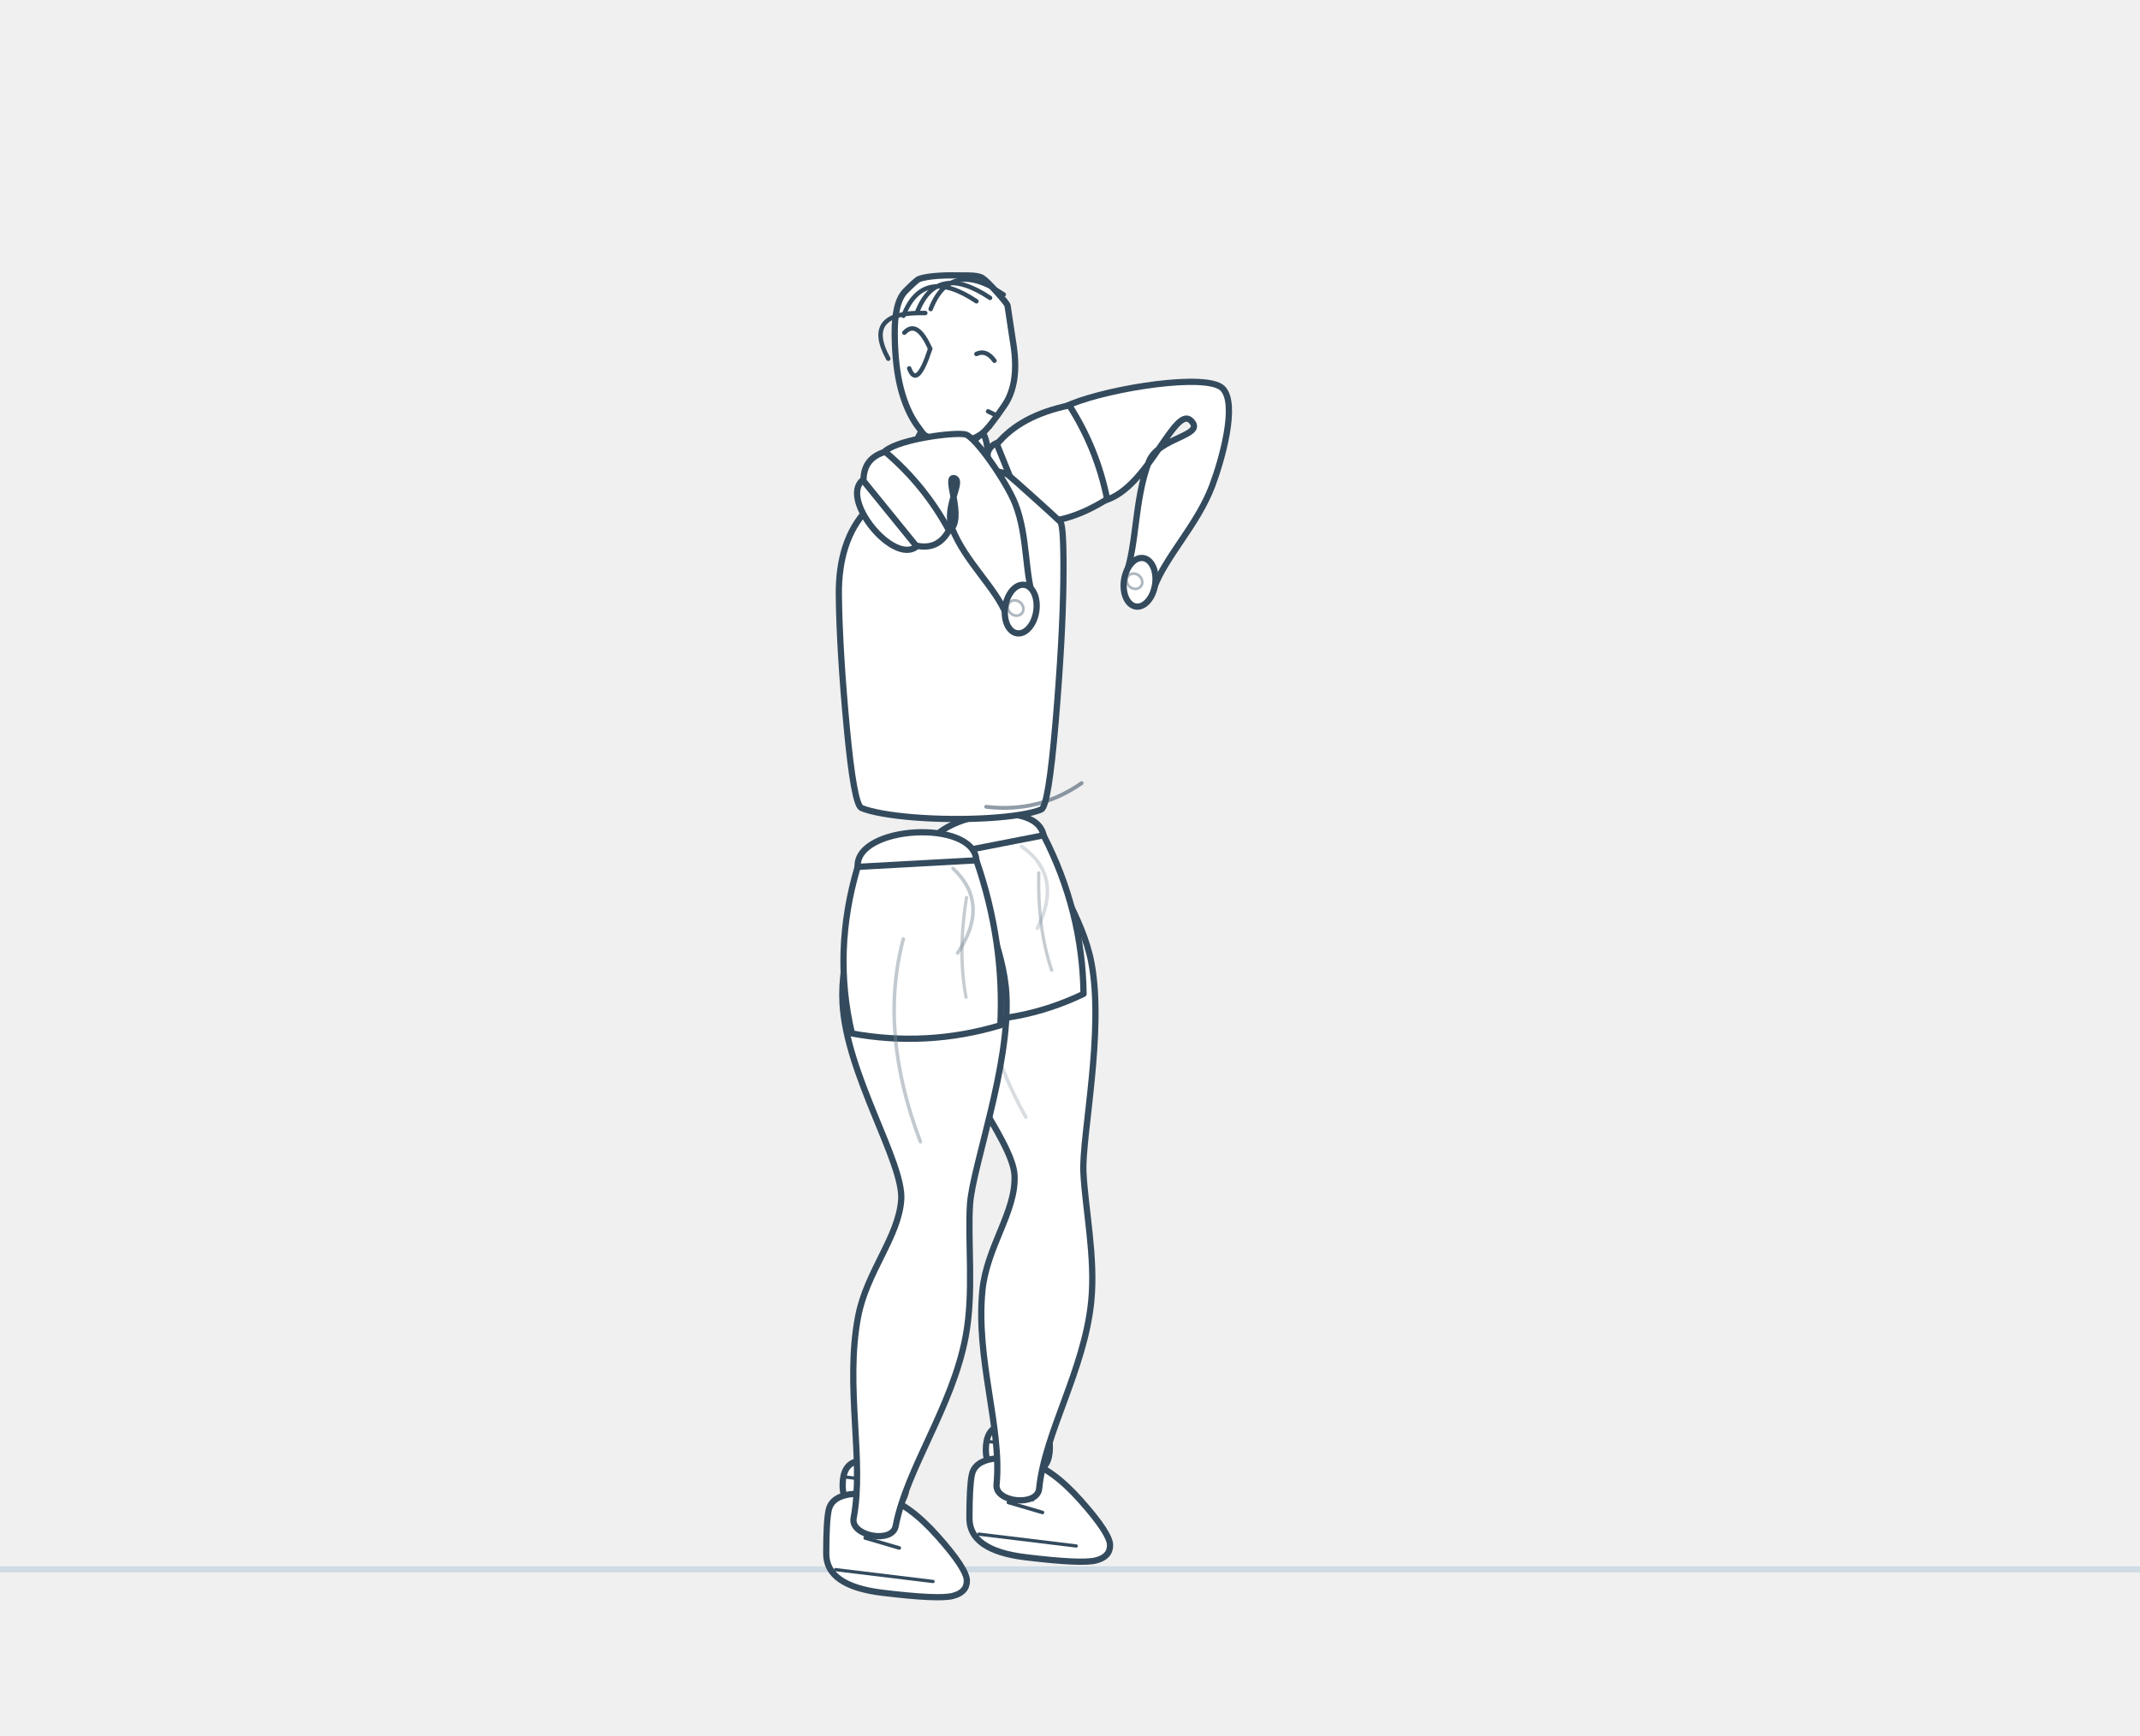
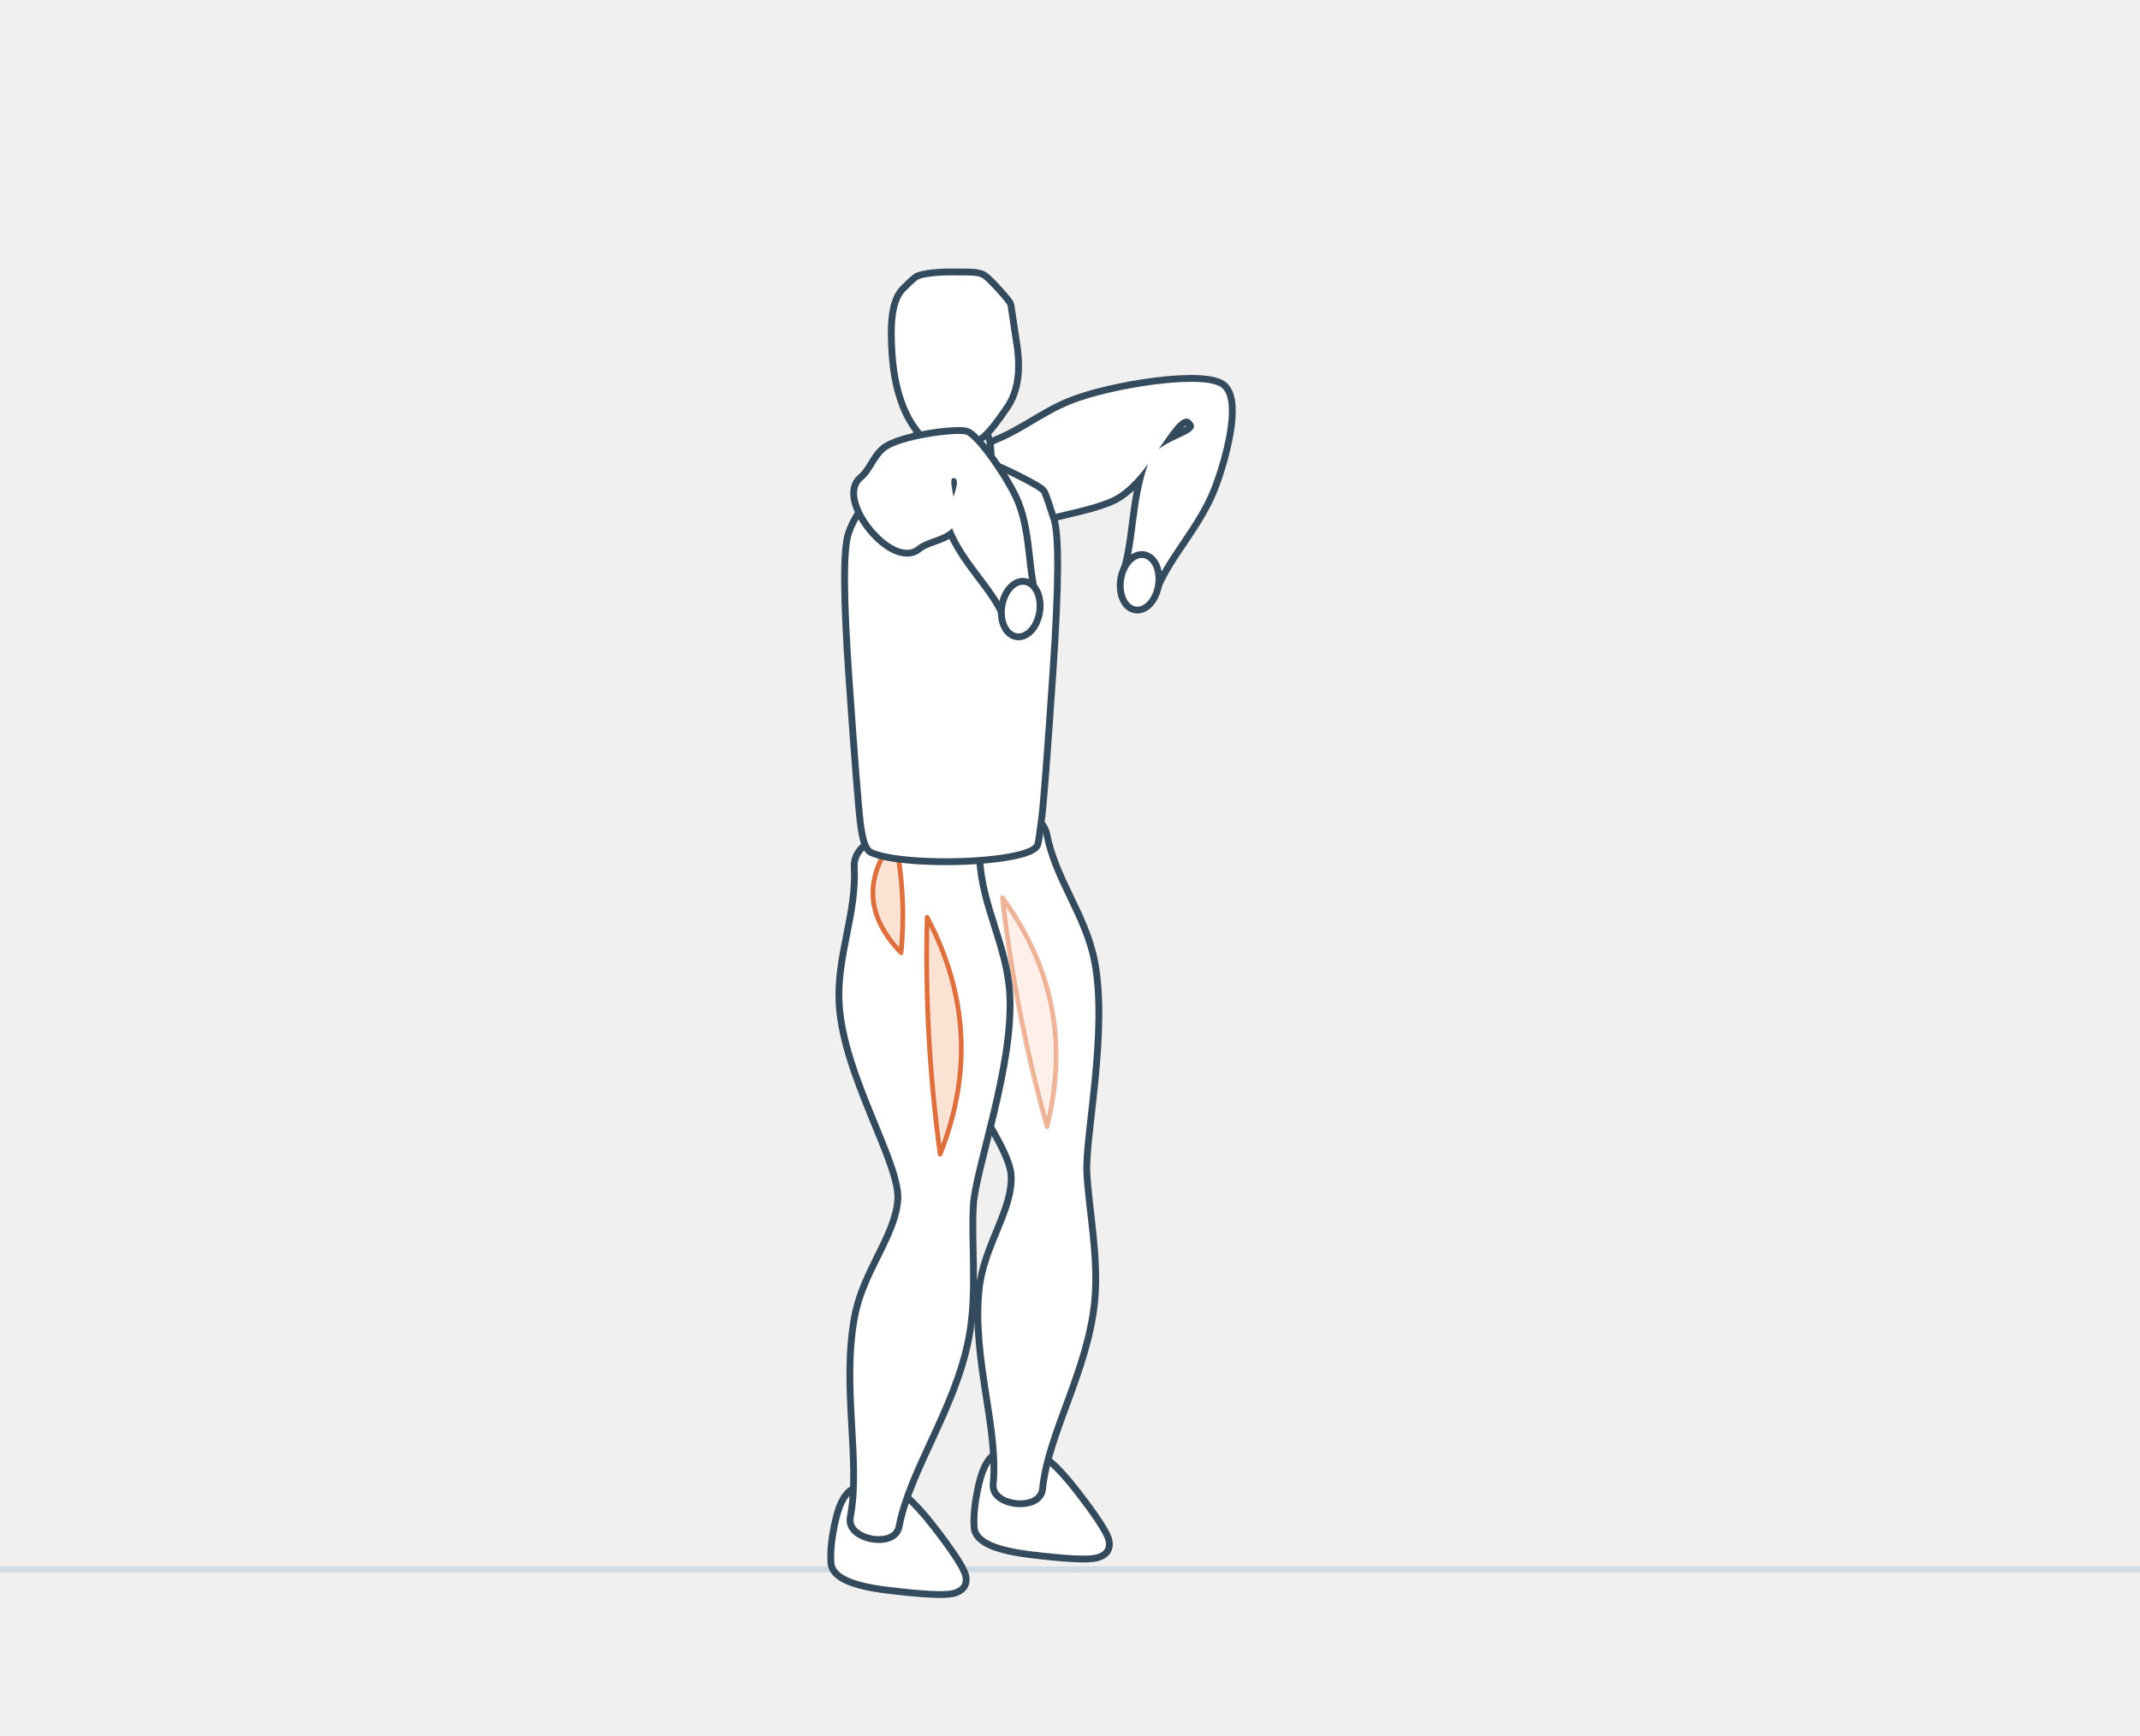
<svg xmlns="http://www.w3.org/2000/svg" viewBox="0 0 360 292">
  <path d="M0 264H360" stroke="#cedbe5" fill="none" />
  <g class="bw-human-athlete bw-human-outline bw-human-natural bw-human-sketch bw-human-spatial" fill="#fff" stroke="#344b5e" stroke-width="1.05" stroke-linecap="round" stroke-linejoin="round">
-     <g class="bw-human-shoe">
-       <path d="M165.843,243.894Q165.843,240.447 168.195,239.864Q170.547,239.281 173.578,239.649Q176.608,240.018 176.608,243.464Q176.608,246.911 174.257,247.494Q171.905,248.078 168.874,247.709Q165.843,247.341 165.843,243.894Z" fill="#fff" />
-       <path d="M165.786,242.431L171.848,243.168" fill="none" stroke-width=".55" />
-       <path d="M163.083,255.397Q163.083,249.981 163.492,248.061Q163.902,246.141 166.311,245.544Q168.720,244.946 172.816,245.937Q176.912,246.927 181.826,252.449Q186.741,257.970 186.741,259.940Q186.741,261.909 184.332,262.507Q181.923,263.104 172.503,261.959Q163.083,260.813 163.083,255.397Z" fill="#fff" />
-       <path d="M168.817,250.678L173.732,252.260M169.636,252.747L175.370,254.429" fill="none" stroke-width=".6" />
-       <path d="M164.664,258.072L181.047,260.065" fill="none" stroke-width=".55" />
+     <g class="bw-silhouette-ink" stroke-width="2.3">
+       <g class="bw-human-shoe bw-human-foot">
+         <path d="M164.451,256.913Q164.246,253.934 165.270,249.627Q166.294,245.320 168.359,244.808Q170.424,244.296 173.168,244.629Q175.912,244.963 180.745,251.213Q185.578,257.464 185.988,259.237Q186.397,261.010 184.332,261.522Q182.268,262.034 173.462,260.963Q164.656,259.893 164.451,256.913Z" fill="#fff" />
+       </g>
    </g>
-     <g class="bw-human-leg bw-human-leg-left" fill="#fff">
-       <path d="M155.921,144.344C157.422,152.048 154.980,159.379 156.482,167.083C158.735,178.639 170.386,191.655 170.670,197.730C170.954,203.805 165.999,209.703 165.266,217.070C164.114,228.647 168.586,240.252 167.644,249.724C167.341,252.769 174.505,253.482 174.808,250.437C175.751,240.965 182.423,230.469 183.576,218.893C184.309,211.526 182.541,203.264 182.257,197.189C181.974,191.114 185.825,173.358 183.572,161.802C182.070,154.098 177.053,148.222 175.551,140.518C174.212,133.647 154.581,137.474 155.921,144.344Z" />
-       <g class="bw-human-shorts" fill="#fff">
-         <path d="M155.921,144.344Q153.641,158.783 159.705,171.595Q171.566,172.340 182.280,167.194Q182.105,153.234 175.551,140.518Z" />
-         <path d="M174.744,146.832Q174.516,156.113 176.917,163.202" fill="none" opacity=".28" stroke-width=".55" />
+     <g class="bw-silhouette-fill" stroke="none">
+       <g class="bw-human-shoe bw-human-foot">
+         <path d="M164.451,256.913Q164.246,253.934 165.270,249.627Q166.294,245.320 168.359,244.808Q170.424,244.296 173.168,244.629Q175.912,244.963 180.745,251.213Q185.578,257.464 185.988,259.237Q186.397,261.010 184.332,261.522Q182.268,262.034 173.462,260.963Q164.656,259.893 164.451,256.913Z" fill="#fff" />
      </g>
-       <g class="bw-muscle-traces" data-side="left">
-         <g data-muscle="quadriceps">
-           <path d="M165.151,155.111Q163.140,170.926 172.570,187.937" fill="none" stroke="#718392" stroke-width=".6" opacity="0.27" />
-         </g>
-         <g data-muscle="glutes">
-           <path d="M171.839,142.383Q178.909,147.289 174.521,156.141" fill="none" stroke="#718392" stroke-width=".6" opacity="0.27" />
+     </g>
+     <g class="bw-silhouette-ink" stroke-width="2.3">
+       <g class="bw-human-leg bw-human-leg-left" fill="#fff">
+         <path d="M155.921,144.344C157.422,152.048 154.980,159.379 156.482,167.083C158.735,178.639 170.386,191.655 170.670,197.730C170.954,203.805 165.999,209.703 165.266,217.070C164.114,228.647 168.586,240.252 167.644,249.724C167.341,252.769 174.505,253.482 174.808,250.437C175.751,240.965 182.423,230.469 183.576,218.893C184.309,211.526 182.541,203.264 182.257,197.189C181.974,191.114 185.825,173.358 183.572,161.802C182.070,154.098 177.053,148.222 175.551,140.518C174.212,133.647 154.581,137.474 155.921,144.344Z" />
+         <g display="none" class="bw-muscle-traces" data-side="left">
+           <g data-muscle="quadriceps">
+             <path d="M168.630,151.006Q181.415,168.505 176.140,189.526Q170.805,170.574 168.630,151.006Z" fill="#f59e6b" fill-opacity="0.16" stroke="#d9622b" stroke-width=".8" stroke-opacity="0.45" />
+           </g>
+           <g data-muscle="glutes">
+             <path d="M161.442,138.698Q155.021,149.661 165.090,157.408Q164.709,147.772 161.442,138.698Z" fill="#f59e6b" fill-opacity="0.16" stroke="#d9622b" stroke-width=".8" stroke-opacity="0.45" />
+           </g>
        </g>
      </g>
    </g>
-     <g class="bw-human-shoe">
-       <path d="M141.753,249.868Q141.753,246.421 144.105,245.838Q146.457,245.255 149.487,245.623Q152.518,245.992 152.518,249.439Q152.518,252.886 150.167,253.469Q147.815,254.052 144.784,253.683Q141.753,253.315 141.753,249.868Z" fill="#fff" />
-       <path d="M141.696,248.405L147.758,249.142" fill="none" stroke-width=".55" />
-       <path d="M138.993,261.371Q138.993,255.955 139.402,254.035Q139.812,252.115 142.221,251.518Q144.630,250.920 148.726,251.911Q152.821,252.901 157.736,258.423Q162.651,263.944 162.651,265.914Q162.651,267.884 160.242,268.481Q157.833,269.079 148.413,267.933Q138.993,266.788 138.993,261.371Z" fill="#fff" />
-       <path d="M144.727,256.652L149.642,258.234M145.546,258.721L151.280,260.403" fill="none" stroke-width=".6" />
-       <path d="M140.574,264.047L156.957,266.039" fill="none" stroke-width=".55" />
-     </g>
-     <g class="bw-human-arm bw-human-arm-left">
-       <path d="M173.019,87.896C177.593,86.050 182.037,85.766 186.611,83.920C193.471,81.151 197.706,68.181 200.336,70.751C202.967,73.322 194.837,73.502 193.257,77.691C190.774,84.274 191.304,91.652 189.272,97.038C188.492,99.106 193.357,100.941 194.137,98.873C196.169,93.487 201.440,88.298 203.923,81.715C205.504,77.526 208.279,67.887 205.649,65.316C203.018,62.745 187.033,65.201 180.173,67.970C175.599,69.817 172.203,72.697 167.629,74.543C162.956,76.430 168.346,89.783 173.019,87.896Z" />
-       <g class="bw-human-sleeve" fill="#fff">
-         <path d="M172.944,87.711Q179.164,88.436 186.247,83.959Q184.549,75.478 179.883,68.195Q171.678,69.890 167.704,74.729Z" />
-       </g>
-       <g class="bw-muscle-traces" data-side="left" />
-     </g>
-     <g class="bw-human-leg bw-human-leg-right" fill="#fff">
-       <path d="M144.279,145.825C144.718,153.793 141.299,160.831 141.737,168.799C142.395,180.750 152.027,195.510 151.607,201.802C151.188,208.094 145.792,213.934 144.356,221.475C142.099,233.326 145.446,245.685 143.599,255.381C143.027,258.387 150.100,259.734 150.672,256.728C152.519,247.032 160.174,236.768 162.431,224.917C163.867,217.376 162.762,208.867 163.182,202.575C163.601,196.283 169.953,179.235 169.296,167.283C168.857,159.315 164.687,152.694 164.249,144.727C163.865,137.737 143.895,138.836 144.279,145.825Z" />
-       <g class="bw-human-shorts" fill="#fff">
-         <path d="M144.279,145.825Q140.054,160.043 143.317,173.850Q155.963,176.159 168.279,172.477Q169.010,158.451 164.249,144.727Z" />
-         <path d="M162.590,150.972Q161.099,160.284 162.511,167.759" fill="none" opacity=".28" stroke-width=".55" />
-       </g>
-       <g class="bw-muscle-traces" data-side="right">
-         <g data-muscle="quadriceps">
-           <path d="M151.957,157.961Q147.810,173.602 154.834,192.054" fill="none" stroke="#718392" stroke-width=".6" opacity="0.43" />
-         </g>
-         <g data-muscle="glutes">
-           <path d="M160.318,146.085Q166.653,152.016 161.100,160.313" fill="none" stroke="#718392" stroke-width=".6" opacity="0.43" />
+     <g class="bw-silhouette-fill" stroke="none">
+       <g class="bw-human-leg bw-human-leg-left" fill="#fff">
+         <path d="M155.921,144.344C157.422,152.048 154.980,159.379 156.482,167.083C158.735,178.639 170.386,191.655 170.670,197.730C170.954,203.805 165.999,209.703 165.266,217.070C164.114,228.647 168.586,240.252 167.644,249.724C167.341,252.769 174.505,253.482 174.808,250.437C175.751,240.965 182.423,230.469 183.576,218.893C184.309,211.526 182.541,203.264 182.257,197.189C181.974,191.114 185.825,173.358 183.572,161.802C182.070,154.098 177.053,148.222 175.551,140.518C174.212,133.647 154.581,137.474 155.921,144.344Z" />
+         <g class="bw-muscle-traces" data-side="left">
+           <g data-muscle="quadriceps">
+             <path d="M168.630,151.006Q181.415,168.505 176.140,189.526Q170.805,170.574 168.630,151.006Z" fill="#f59e6b" fill-opacity="0.16" stroke="#d9622b" stroke-width=".8" stroke-opacity="0.45" />
+           </g>
+           <g data-muscle="glutes">
+             <path d="M161.442,138.698Q155.021,149.661 165.090,157.408Q164.709,147.772 161.442,138.698Z" fill="#f59e6b" fill-opacity="0.16" stroke="#d9622b" stroke-width=".8" stroke-opacity="0.45" />
+           </g>
        </g>
      </g>
    </g>
-     <g class="bw-human-torso bw-human-shirt">
-       <path d="M141.114,100.196Q140.998,90.976 145.777,85.813Q150.555,80.651 151.591,80.290Q152.628,79.929 154.225,79.637Q155.823,79.344 157.738,79.165Q159.654,78.985 161.596,78.945Q163.538,78.906 165.210,79.012Q166.883,79.119 168.032,79.355Q169.180,79.592 169.630,79.922Q170.080,80.253 173.907,83.699Q177.734,87.145 178.368,87.773Q179.002,88.402 178.886,97.893Q178.770,107.385 177.574,121.534Q176.378,135.684 175.152,136.183Q173.926,136.683 171.640,137.054Q169.354,137.425 166.356,137.611Q163.358,137.797 160.104,137.769Q156.850,137.741 153.837,137.503Q150.823,137.266 148.508,136.855Q146.192,136.445 144.928,135.924Q143.664,135.402 142.447,122.409Q141.230,109.416 141.114,100.196Z" fill="#fff" />
-       <path d="M164.015,79.830Q168.192,88.715 155.985,81.821" fill="none" stroke-width=".65" opacity=".55" />
-       <path d="M181.956,131.738Q174.745,136.783 165.896,135.720" fill="none" stroke-width=".65" opacity=".55" />
-       <g class="bw-muscle-traces bw-torso-muscles" />
+     <g class="bw-silhouette-ink" stroke-width="2.3">
+       <g class="bw-human-shoe bw-human-foot">
+         <path d="M140.361,262.888Q140.156,259.908 141.180,255.601Q142.204,251.294 144.269,250.782Q146.334,250.270 149.078,250.604Q151.822,250.937 156.655,257.188Q161.488,263.438 161.897,265.211Q162.307,266.984 160.242,267.496Q158.177,268.008 149.371,266.938Q140.566,265.867 140.361,262.888Z" fill="#fff" />
+       </g>
    </g>
-     <g class="bw-human-hand">
-       <path d="M194.326,98.274C194.009,100.528 192.579,102.213 191.131,102.037C189.683,101.861 188.767,99.891 189.083,97.637C189.400,95.383 190.831,93.698 192.278,93.874C193.726,94.050 194.643,96.020 194.326,98.274Z" fill="#fff" />
-       <path d="M192.155,97.934C192.155,98.641 191.568,99.143 190.844,99.055C190.121,98.967 189.534,98.323 189.534,97.616C189.534,96.909 190.121,96.407 190.844,96.495C191.568,96.583 192.155,97.227 192.155,97.934Z" fill="none" stroke-width=".45" opacity=".4" />
+     <g class="bw-silhouette-fill" stroke="none">
+       <g class="bw-human-shoe bw-human-foot">
+         <path d="M140.361,262.888Q140.156,259.908 141.180,255.601Q142.204,251.294 144.269,250.782Q146.334,250.270 149.078,250.604Q151.822,250.937 156.655,257.188Q161.488,263.438 161.897,265.211Q162.307,266.984 160.242,267.496Q158.177,268.008 149.371,266.938Q140.566,265.867 140.361,262.888Z" fill="#fff" />
+       </g>
    </g>
-     <path d="M153.856,77.199Q153.856,72.275 156.723,71.564Q159.591,70.853 162.868,71.251Q166.144,71.650 166.144,76.574Q166.144,81.498 163.277,82.209Q160.409,82.920 157.132,82.522Q153.856,82.123 153.856,77.199Z" fill="#fff" />
-     <g class="bw-human-head bw-athlete-portrait">
-       <path d="M150.511,56.254Q150.457,50.851 152.299,48.984Q154.142,47.117 154.614,46.931Q155.085,46.745 155.931,46.604Q156.776,46.464 157.867,46.390Q158.958,46.316 160.128,46.321Q161.299,46.325 162.943,46.340Q164.587,46.354 165.248,46.758Q165.909,47.161 167.676,49.121Q169.442,51.081 169.493,51.396Q169.543,51.712 170.506,58.103Q171.468,64.494 169.011,68.134Q166.553,71.774 165.229,72.928Q163.905,74.082 163.591,74.206Q163.277,74.331 162.713,74.424Q162.149,74.518 161.422,74.567Q160.695,74.616 159.914,74.613Q159.134,74.610 158.420,74.556Q157.706,74.501 157.166,74.403Q156.626,74.305 156.344,74.179Q156.061,74.053 154.294,71.601Q152.527,69.149 151.547,65.403Q150.566,61.657 150.511,56.254Z" fill="#fff" />
-       <path d="M149.432,60.344Q145.008,52.351 155.657,52.661" fill="none" stroke-width=".75" />
-       <path d="M156.560,51.985Q159.837,43.520 168.848,49.540" fill="none" stroke-width=".75" />
-       <path d="M154.266,52.554Q157.543,44.089 166.553,50.109" fill="none" stroke-width=".75" />
-       <path d="M151.972,53.123Q155.248,44.658 164.259,50.678" fill="none" stroke-width=".75" />
-       <path d="M152.135,55.960Q154.264,53.689 156.476,58.670" fill="none" stroke-width=".75" />
-       <path d="M156.476,58.670Q154.264,65.506 152.954,61.969" fill="none" stroke-width=".75" />
-       <path d="M164.259,59.541Q165.897,58.755 167.290,60.682" fill="none" stroke-width=".75" />
-       <path d="M166.225,69.204Q168.437,70.246 167.372,69.904" fill="none" stroke-width=".75" />
-       <path d="M166.553,71.774Q160.737,76.627 154.920,72.617" fill="none" stroke-width=".75" />
+     <g class="bw-silhouette-ink" stroke-width="2.3">
+       <g class="bw-human-arm bw-human-arm-left">
+         <path d="M173.019,87.896C177.593,86.050 182.037,85.766 186.611,83.920C193.471,81.151 197.706,68.181 200.336,70.751C202.967,73.322 194.837,73.502 193.257,77.691C190.774,84.274 191.304,91.652 189.272,97.038C188.492,99.106 193.357,100.941 194.137,98.873C196.169,93.487 201.440,88.298 203.923,81.715C205.504,77.526 208.279,67.887 205.649,65.316C203.018,62.745 187.033,65.201 180.173,67.970C175.599,69.817 172.203,72.697 167.629,74.543C162.956,76.430 168.346,89.783 173.019,87.896Z" />
+         <g display="none" class="bw-muscle-traces" data-side="left" />
+       </g>
    </g>
-     <g class="bw-human-arm bw-human-arm-right">
-       <path d="M154.214,91.930C155.865,90.589 158.164,90.527 159.815,89.186C162.293,87.175 158.825,79.999 160.516,80.439C162.207,80.880 158.738,85.296 160.171,88.893C162.423,94.546 167.452,98.795 169.295,103.420C170.113,105.474 174.944,103.549 174.126,101.496C172.283,96.871 173.013,90.327 170.762,84.674C169.328,81.077 164.123,73.526 162.432,73.085C160.741,72.644 151.452,73.821 148.975,75.832C147.323,77.173 146.789,79.410 145.138,80.751C141.225,83.927 150.301,95.107 154.214,91.930Z" />
-       <g class="bw-human-sleeve" fill="#fff">
-         <path d="M154.088,91.775Q157.819,92.610 159.634,89.204Q155.519,81.597 148.920,76.006Q145.213,77.083 145.264,80.906Z" />
+     <g class="bw-silhouette-fill" stroke="none">
+       <g class="bw-human-arm bw-human-arm-left">
+         <path d="M173.019,87.896C177.593,86.050 182.037,85.766 186.611,83.920C193.471,81.151 197.706,68.181 200.336,70.751C202.967,73.322 194.837,73.502 193.257,77.691C190.774,84.274 191.304,91.652 189.272,97.038C188.492,99.106 193.357,100.941 194.137,98.873C196.169,93.487 201.440,88.298 203.923,81.715C205.504,77.526 208.279,67.887 205.649,65.316C203.018,62.745 187.033,65.201 180.173,67.970C175.599,69.817 172.203,72.697 167.629,74.543C162.956,76.430 168.346,89.783 173.019,87.896Z" />
+         <g class="bw-muscle-traces" data-side="left" />
      </g>
-       <g class="bw-muscle-traces" data-side="right" />
    </g>
-     <g class="bw-human-hand">
-       <path d="M174.332,102.777C174.015,105.031 172.584,106.716 171.137,106.540C169.689,106.364 168.772,104.394 169.089,102.140C169.406,99.885 170.836,98.201 172.284,98.377C173.732,98.553 174.648,100.523 174.332,102.777Z" fill="#fff" />
-       <path d="M172.161,102.437C172.161,103.144 171.574,103.646 170.850,103.558C170.126,103.470 169.539,102.825 169.539,102.118C169.539,101.411 170.126,100.909 170.850,100.997C171.574,101.085 172.161,101.730 172.161,102.437Z" fill="none" stroke-width=".45" opacity=".4" />
+     <g class="bw-silhouette-ink" stroke-width="2.3">
+       <g class="bw-human-leg bw-human-leg-right" fill="#fff">
+         <path d="M144.279,145.825C144.718,153.793 141.299,160.831 141.737,168.799C142.395,180.750 152.027,195.510 151.607,201.802C151.188,208.094 145.792,213.934 144.356,221.475C142.099,233.326 145.446,245.685 143.599,255.381C143.027,258.387 150.100,259.734 150.672,256.728C152.519,247.032 160.174,236.768 162.431,224.917C163.867,217.376 162.762,208.867 163.182,202.575C163.601,196.283 169.953,179.235 169.296,167.283C168.857,159.315 164.687,152.694 164.249,144.727C163.865,137.737 143.895,138.836 144.279,145.825Z" />
+         <g display="none" class="bw-muscle-traces" data-side="right">
+           <g data-muscle="quadriceps">
+             <path d="M155.963,154.316Q166.245,173.730 158.154,194.155Q155.451,174.324 155.963,154.316Z" fill="#f59e6b" fill-opacity="0.3" stroke="#d9622b" stroke-width=".8" stroke-opacity="0.9" />
+           </g>
+           <g data-muscle="glutes">
+             <path d="M150.519,140.915Q142.664,151.052 151.583,160.265Q152.519,150.510 150.519,140.915Z" fill="#f59e6b" fill-opacity="0.3" stroke="#d9622b" stroke-width=".8" stroke-opacity="0.9" />
+           </g>
+         </g>
+       </g>
+     </g>
+     <g class="bw-silhouette-fill" stroke="none">
+       <g class="bw-human-leg bw-human-leg-right" fill="#fff">
+         <path d="M144.279,145.825C144.718,153.793 141.299,160.831 141.737,168.799C142.395,180.750 152.027,195.510 151.607,201.802C151.188,208.094 145.792,213.934 144.356,221.475C142.099,233.326 145.446,245.685 143.599,255.381C143.027,258.387 150.100,259.734 150.672,256.728C152.519,247.032 160.174,236.768 162.431,224.917C163.867,217.376 162.762,208.867 163.182,202.575C163.601,196.283 169.953,179.235 169.296,167.283C168.857,159.315 164.687,152.694 164.249,144.727C163.865,137.737 143.895,138.836 144.279,145.825Z" />
+         <g class="bw-muscle-traces" data-side="right">
+           <g data-muscle="quadriceps">
+             <path d="M155.963,154.316Q166.245,173.730 158.154,194.155Q155.451,174.324 155.963,154.316Z" fill="#f59e6b" fill-opacity="0.3" stroke="#d9622b" stroke-width=".8" stroke-opacity="0.9" />
+           </g>
+           <g data-muscle="glutes">
+             <path d="M150.519,140.915Q142.664,151.052 151.583,160.265Q152.519,150.510 150.519,140.915Z" fill="#f59e6b" fill-opacity="0.3" stroke="#d9622b" stroke-width=".8" stroke-opacity="0.9" />
+           </g>
+         </g>
+       </g>
+     </g>
+     <g class="bw-silhouette-ink" stroke-width="2.3">
+       <g class="bw-human-torso">
+         <path d="M143.403,114.229Q141.983,93.900 143.258,89.966Q144.532,86.032 148.331,82.864Q152.129,79.695 152.993,79.395Q153.856,79.094 155.188,78.850Q156.519,78.606 158.115,78.457Q159.712,78.307 161.330,78.274Q162.948,78.241 164.342,78.330Q165.736,78.419 166.693,78.616Q167.650,78.813 171.270,80.638Q174.890,82.463 175.179,82.980Q175.468,83.498 176.742,87.442Q178.017,91.386 176.597,112.419Q175.178,133.452 174.685,137.407Q174.193,141.361 174.040,141.858Q173.888,142.356 172.678,142.817Q171.468,143.278 169.385,143.633Q167.303,143.989 164.664,144.184Q162.025,144.379 159.233,144.384Q156.440,144.389 153.918,144.203Q151.396,144.018 149.529,143.669Q147.663,143.321 146.735,142.864Q145.807,142.407 145.315,138.482Q144.822,134.558 143.403,114.229Z" fill="#fff" />
+         <g display="none" class="bw-muscle-traces bw-torso-muscles" />
+       </g>
+     </g>
+     <g class="bw-silhouette-fill" stroke="none">
+       <g class="bw-human-torso">
+         <path d="M143.403,114.229Q141.983,93.900 143.258,89.966Q144.532,86.032 148.331,82.864Q152.129,79.695 152.993,79.395Q153.856,79.094 155.188,78.850Q156.519,78.606 158.115,78.457Q159.712,78.307 161.330,78.274Q162.948,78.241 164.342,78.330Q165.736,78.419 166.693,78.616Q167.650,78.813 171.270,80.638Q174.890,82.463 175.179,82.980Q175.468,83.498 176.742,87.442Q178.017,91.386 176.597,112.419Q175.178,133.452 174.685,137.407Q174.193,141.361 174.040,141.858Q173.888,142.356 172.678,142.817Q171.468,143.278 169.385,143.633Q167.303,143.989 164.664,144.184Q162.025,144.379 159.233,144.384Q156.440,144.389 153.918,144.203Q151.396,144.018 149.529,143.669Q147.663,143.321 146.735,142.864Q145.807,142.407 145.315,138.482Q144.822,134.558 143.403,114.229Z" fill="#fff" />
+         <g class="bw-muscle-traces bw-torso-muscles" />
+       </g>
+     </g>
+     <g class="bw-silhouette-ink" stroke-width="2.3">
+       <g class="bw-human-hand">
+         <path d="M194.326,98.274C194.009,100.528 192.579,102.213 191.131,102.037C189.683,101.861 188.767,99.891 189.083,97.637C189.400,95.383 190.831,93.698 192.278,93.874C193.726,94.050 194.643,96.020 194.326,98.274Z" fill="#fff" />
+         <path d="M192.155,97.934C192.155,98.641 191.568,99.143 190.844,99.055C190.121,98.967 189.534,98.323 189.534,97.616C189.534,96.909 190.121,96.407 190.844,96.495C191.568,96.583 192.155,97.227 192.155,97.934Z" fill="none" stroke-width=".45" opacity=".4" />
+       </g>
+     </g>
+     <g class="bw-silhouette-fill" stroke="none">
+       <g class="bw-human-hand">
+         <path d="M194.326,98.274C194.009,100.528 192.579,102.213 191.131,102.037C189.683,101.861 188.767,99.891 189.083,97.637C189.400,95.383 190.831,93.698 192.278,93.874C193.726,94.050 194.643,96.020 194.326,98.274Z" fill="#fff" />
+         <path d="M192.155,97.934C192.155,98.641 191.568,99.143 190.844,99.055C190.121,98.967 189.534,98.323 189.534,97.616C189.534,96.909 190.121,96.407 190.844,96.495C191.568,96.583 192.155,97.227 192.155,97.934Z" fill="none" stroke-width=".45" opacity=".4" />
+       </g>
+     </g>
+     <g class="bw-silhouette-ink" stroke-width="2.3">
+       <g class="bw-human-neck">
+         <path d="M153.856,77.199Q153.856,72.275 156.723,71.564Q159.591,70.853 162.868,71.251Q166.144,71.650 166.144,76.574Q166.144,81.498 163.277,82.209Q160.409,82.920 157.132,82.522Q153.856,82.123 153.856,77.199Z" fill="#fff" />
+       </g>
+     </g>
+     <g class="bw-silhouette-fill" stroke="none">
+       <g class="bw-human-neck">
+         <path d="M153.856,77.199Q153.856,72.275 156.723,71.564Q159.591,70.853 162.868,71.251Q166.144,71.650 166.144,76.574Q166.144,81.498 163.277,82.209Q160.409,82.920 157.132,82.522Q153.856,82.123 153.856,77.199Z" fill="#fff" />
+       </g>
+     </g>
+     <g class="bw-silhouette-ink" stroke-width="2.3">
+       <g class="bw-human-head bw-athlete-portrait">
+         <path d="M150.511,56.254Q150.457,50.851 152.299,48.984Q154.142,47.117 154.614,46.931Q155.085,46.745 155.931,46.604Q156.776,46.464 157.867,46.390Q158.958,46.316 160.128,46.321Q161.299,46.325 162.943,46.340Q164.587,46.354 165.248,46.758Q165.909,47.161 167.676,49.121Q169.442,51.081 169.493,51.396Q169.543,51.712 170.506,58.103Q171.468,64.494 169.011,68.134Q166.553,71.774 165.229,72.928Q163.905,74.082 163.591,74.206Q163.277,74.331 162.713,74.424Q162.149,74.518 161.422,74.567Q160.695,74.616 159.914,74.613Q159.134,74.610 158.420,74.556Q157.706,74.501 157.166,74.403Q156.626,74.305 156.344,74.179Q156.061,74.053 154.294,71.601Q152.527,69.149 151.547,65.403Q150.566,61.657 150.511,56.254Z" fill="#fff" />
+       </g>
+     </g>
+     <g class="bw-silhouette-fill" stroke="none">
+       <g class="bw-human-head bw-athlete-portrait">
+         <path d="M150.511,56.254Q150.457,50.851 152.299,48.984Q154.142,47.117 154.614,46.931Q155.085,46.745 155.931,46.604Q156.776,46.464 157.867,46.390Q158.958,46.316 160.128,46.321Q161.299,46.325 162.943,46.340Q164.587,46.354 165.248,46.758Q165.909,47.161 167.676,49.121Q169.442,51.081 169.493,51.396Q169.543,51.712 170.506,58.103Q171.468,64.494 169.011,68.134Q166.553,71.774 165.229,72.928Q163.905,74.082 163.591,74.206Q163.277,74.331 162.713,74.424Q162.149,74.518 161.422,74.567Q160.695,74.616 159.914,74.613Q159.134,74.610 158.420,74.556Q157.706,74.501 157.166,74.403Q156.626,74.305 156.344,74.179Q156.061,74.053 154.294,71.601Q152.527,69.149 151.547,65.403Q150.566,61.657 150.511,56.254Z" fill="#fff" />
+       </g>
+     </g>
+     <g class="bw-silhouette-ink" stroke-width="2.3">
+       <g class="bw-human-arm bw-human-arm-right">
+         <path d="M154.214,91.930C155.865,90.589 158.164,90.527 159.815,89.186C162.293,87.175 158.825,79.999 160.516,80.439C162.207,80.880 158.738,85.296 160.171,88.893C162.423,94.546 167.452,98.795 169.295,103.420C170.113,105.474 174.944,103.549 174.126,101.496C172.283,96.871 173.013,90.327 170.762,84.674C169.328,81.077 164.123,73.526 162.432,73.085C160.741,72.644 151.452,73.821 148.975,75.832C147.323,77.173 146.789,79.410 145.138,80.751C141.225,83.927 150.301,95.107 154.214,91.930Z" />
+         <g display="none" class="bw-muscle-traces" data-side="right" />
+       </g>
+     </g>
+     <g class="bw-silhouette-fill" stroke="none">
+       <g class="bw-human-arm bw-human-arm-right">
+         <path d="M154.214,91.930C155.865,90.589 158.164,90.527 159.815,89.186C162.293,87.175 158.825,79.999 160.516,80.439C162.207,80.880 158.738,85.296 160.171,88.893C162.423,94.546 167.452,98.795 169.295,103.420C170.113,105.474 174.944,103.549 174.126,101.496C172.283,96.871 173.013,90.327 170.762,84.674C169.328,81.077 164.123,73.526 162.432,73.085C160.741,72.644 151.452,73.821 148.975,75.832C147.323,77.173 146.789,79.410 145.138,80.751C141.225,83.927 150.301,95.107 154.214,91.930Z" />
+         <g class="bw-muscle-traces" data-side="right" />
+       </g>
+     </g>
+     <g class="bw-silhouette-ink" stroke-width="2.3">
+       <g class="bw-human-hand">
+         <path d="M174.332,102.777C174.015,105.031 172.584,106.716 171.137,106.540C169.689,106.364 168.772,104.394 169.089,102.140C169.406,99.885 170.836,98.201 172.284,98.377C173.732,98.553 174.648,100.523 174.332,102.777Z" fill="#fff" />
+         <path d="M172.161,102.437C172.161,103.144 171.574,103.646 170.850,103.558C170.126,103.470 169.539,102.825 169.539,102.118C169.539,101.411 170.126,100.909 170.850,100.997C171.574,101.085 172.161,101.730 172.161,102.437Z" fill="none" stroke-width=".45" opacity=".4" />
+       </g>
+     </g>
+     <g class="bw-silhouette-fill" stroke="none">
+       <g class="bw-human-hand">
+         <path d="M174.332,102.777C174.015,105.031 172.584,106.716 171.137,106.540C169.689,106.364 168.772,104.394 169.089,102.140C169.406,99.885 170.836,98.201 172.284,98.377C173.732,98.553 174.648,100.523 174.332,102.777Z" fill="#fff" />
+         <path d="M172.161,102.437C172.161,103.144 171.574,103.646 170.850,103.558C170.126,103.470 169.539,102.825 169.539,102.118C169.539,101.411 170.126,100.909 170.850,100.997C171.574,101.085 172.161,101.730 172.161,102.437Z" fill="none" stroke-width=".45" opacity=".4" />
+       </g>
    </g>
  </g>
</svg>
